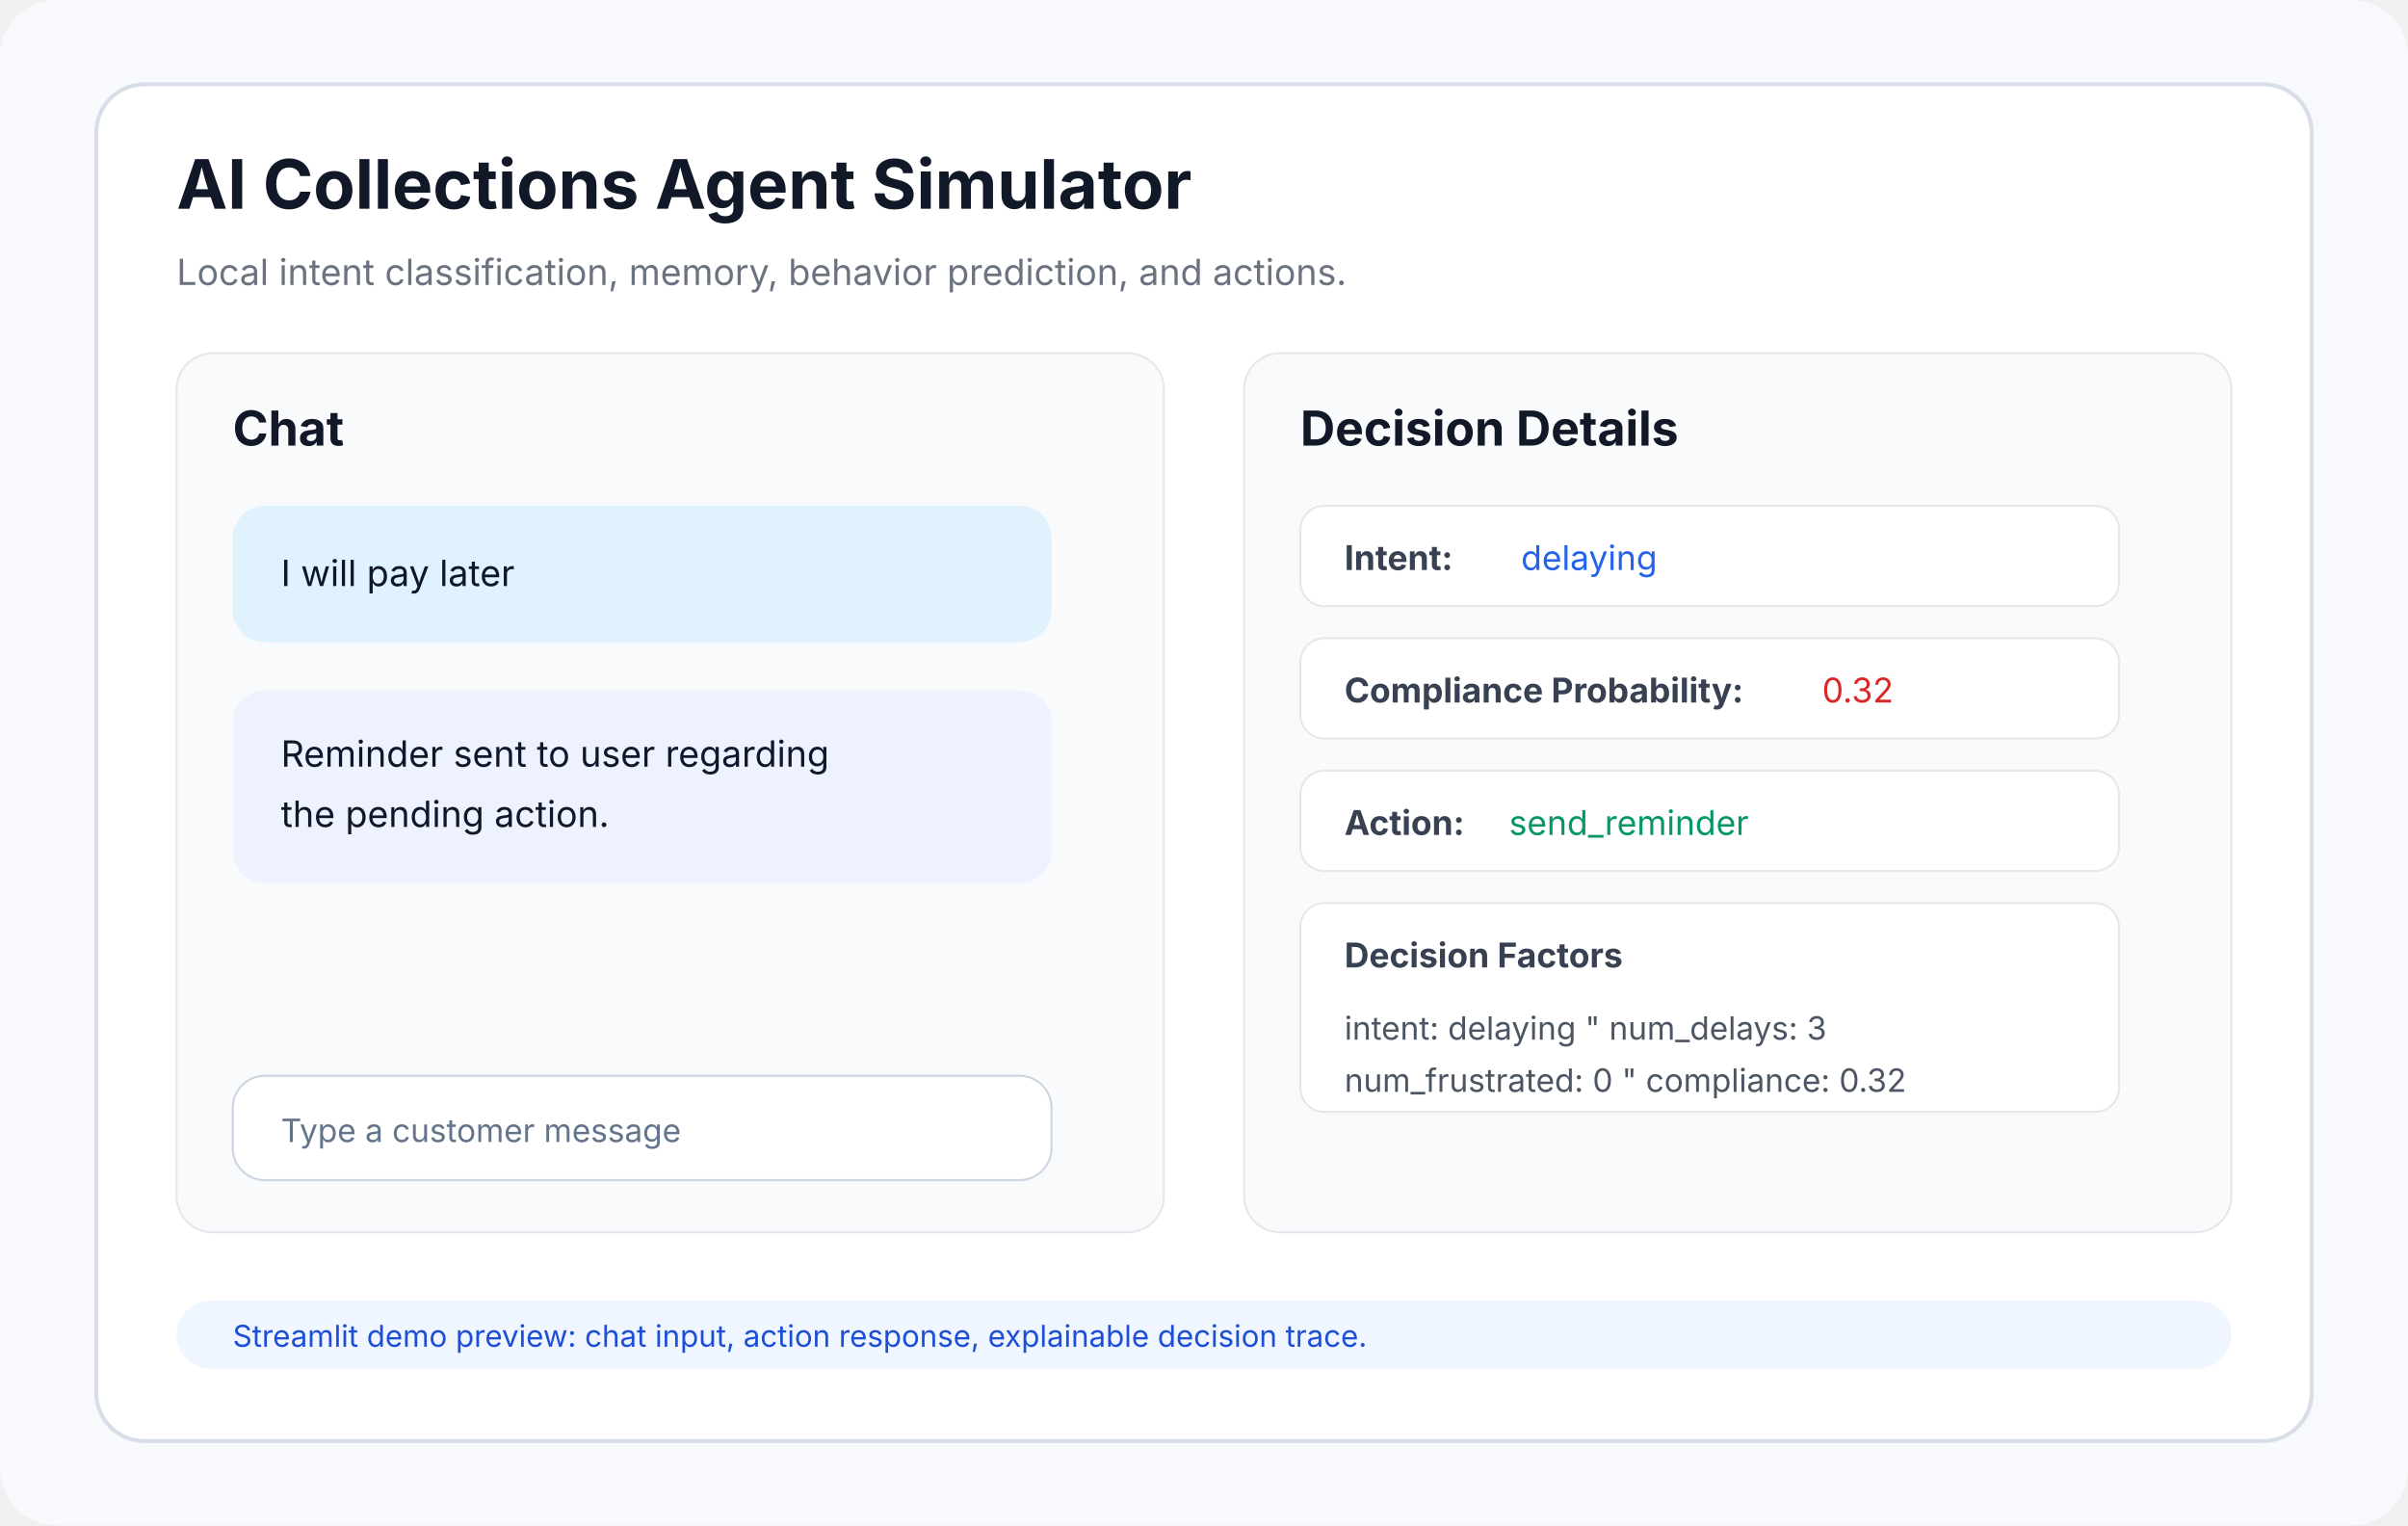
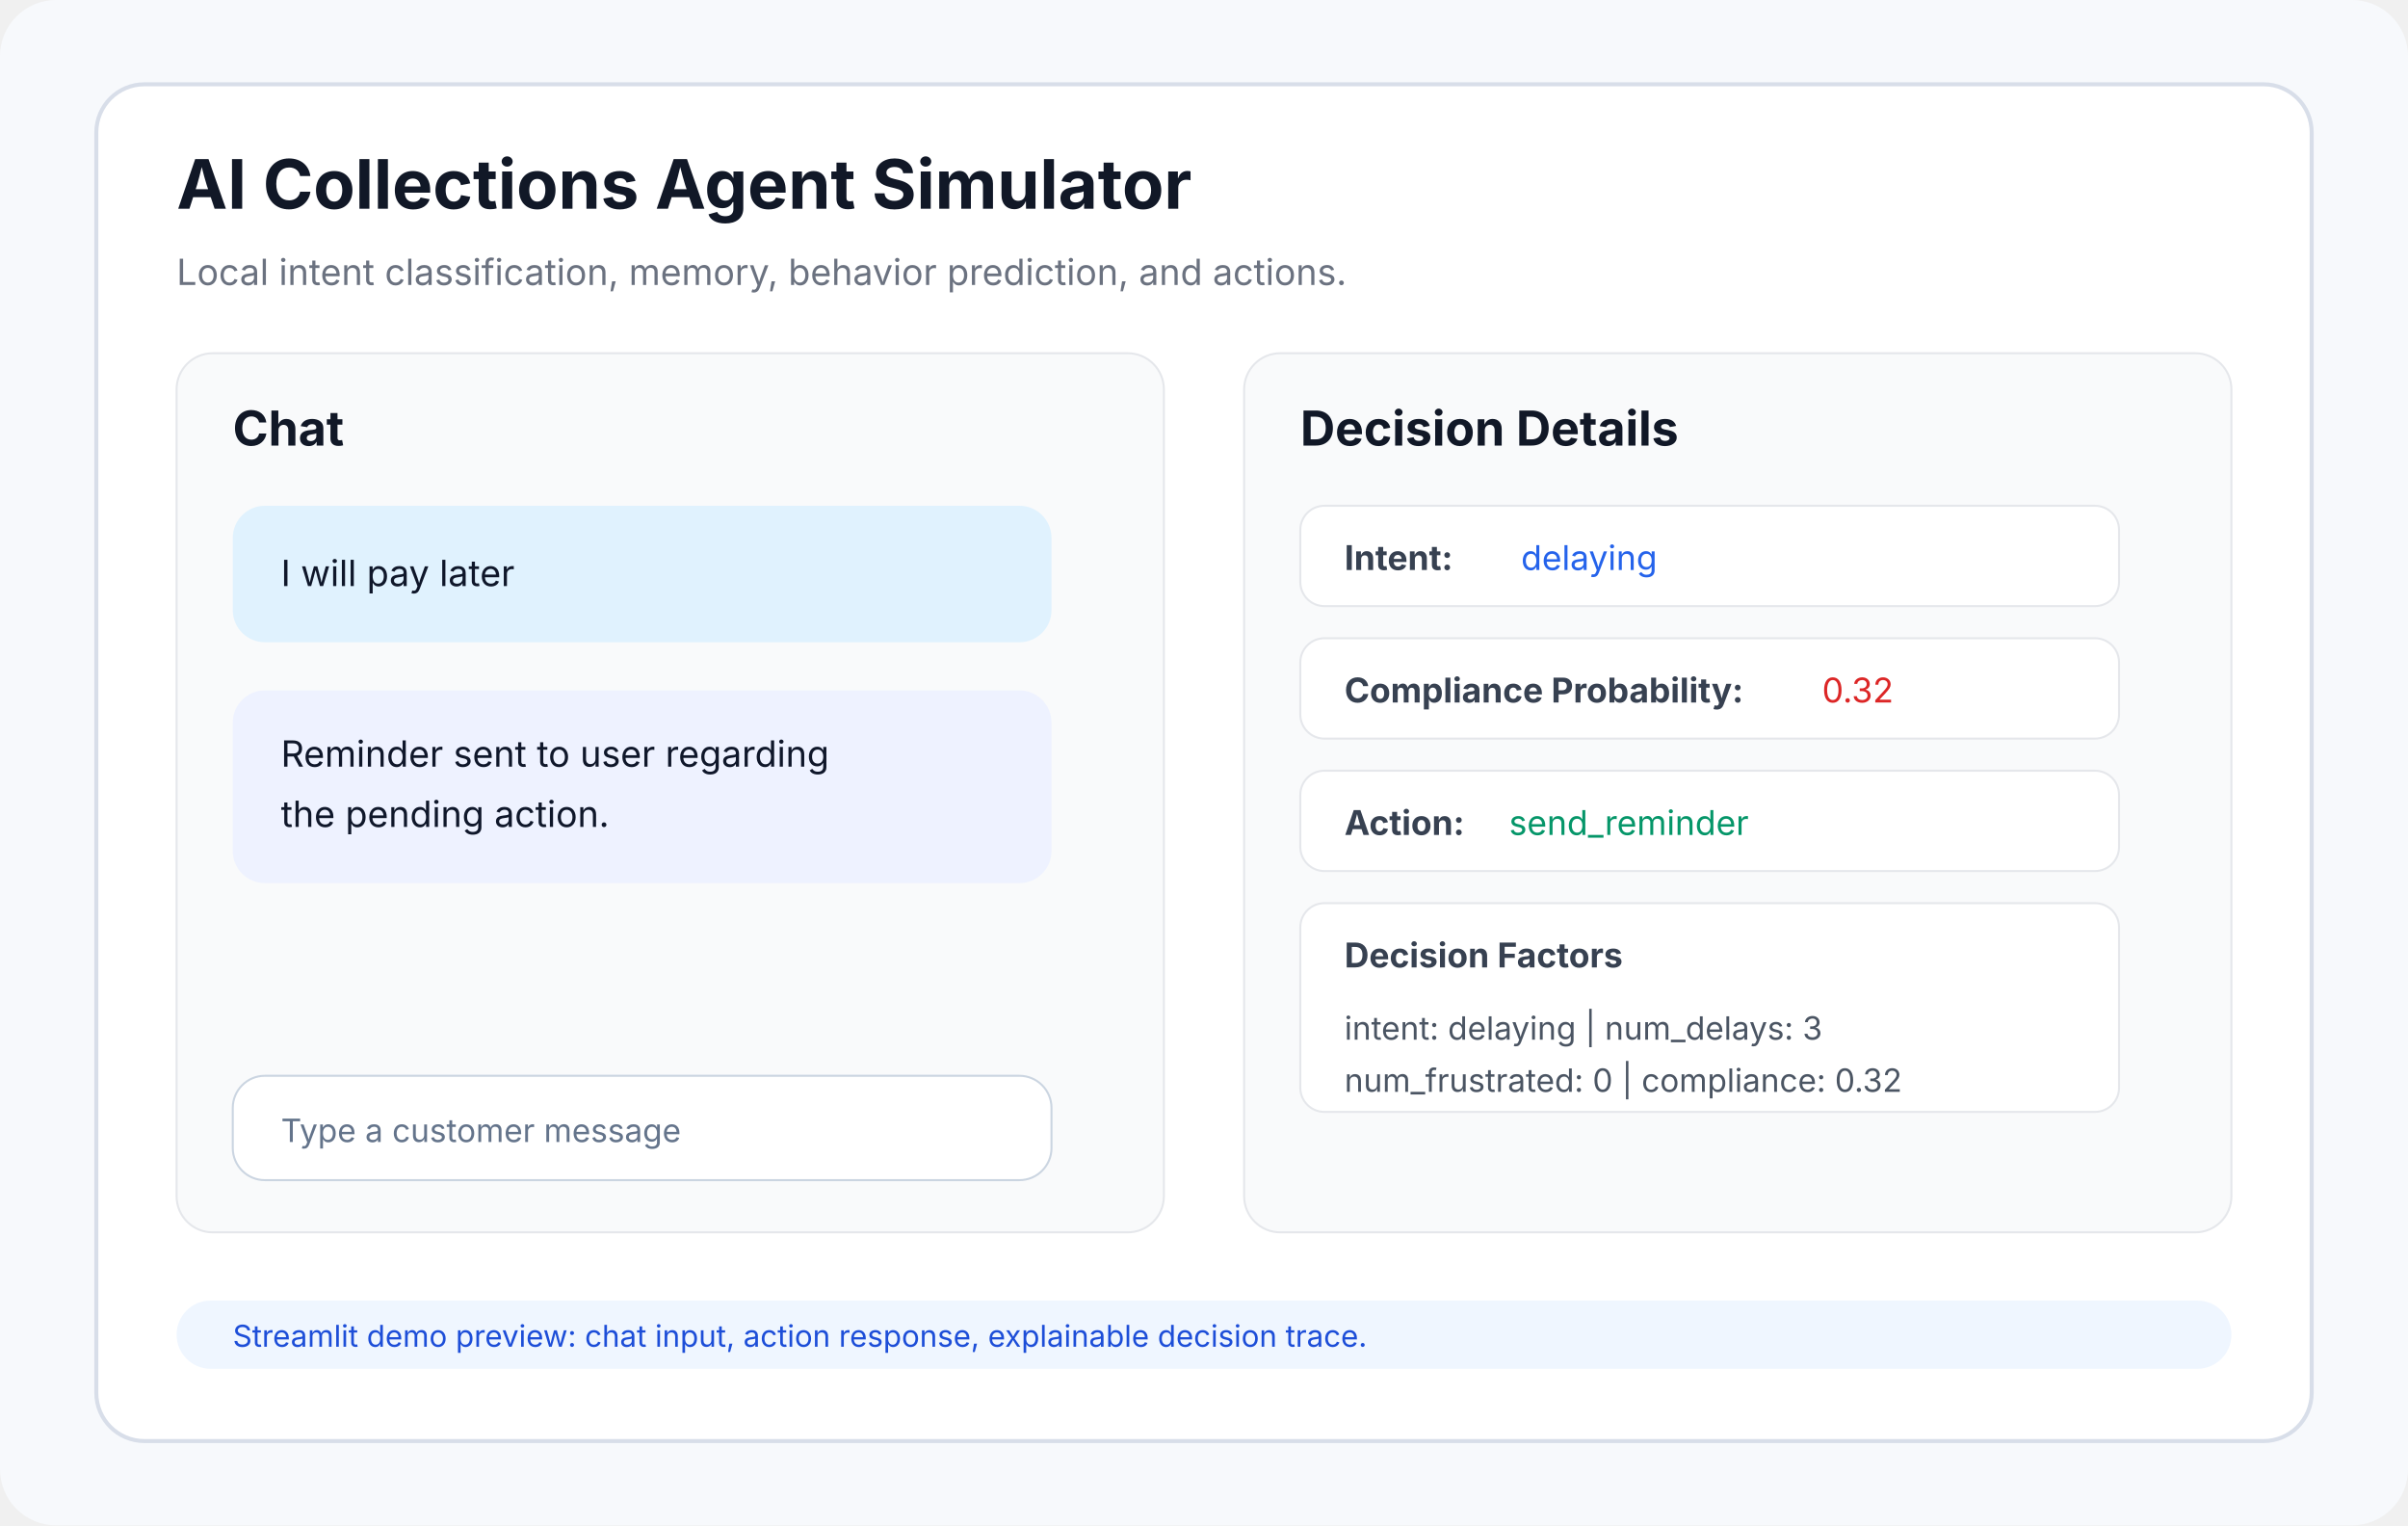
<svg xmlns="http://www.w3.org/2000/svg" width="1200" height="760" viewBox="0 0 1200 760" fill="none">
  <rect width="1200" height="760" rx="28" fill="#F7F9FC" />
  <rect x="48" y="42" width="1104" height="676" rx="24" fill="#FFFFFF" stroke="#D8DEE9" stroke-width="2" />
  <text x="88" y="104" fill="#111827" font-family="Inter, Segoe UI, Arial, sans-serif" font-size="34" font-weight="700">AI Collections Agent Simulator</text>
  <text x="88" y="142" fill="#6B7280" font-family="Inter, Segoe UI, Arial, sans-serif" font-size="18">Local intent classification, memory, behavior prediction, and actions.</text>
  <rect x="88" y="176" width="492" height="438" rx="18" fill="#F9FAFB" stroke="#E5E7EB" />
  <text x="116" y="222" fill="#111827" font-family="Inter, Segoe UI, Arial, sans-serif" font-size="24" font-weight="700">Chat</text>
  <rect x="116" y="252" width="408" height="68" rx="16" fill="#E0F2FE" />
  <text x="140" y="292" fill="#0F172A" font-family="Inter, Segoe UI, Arial, sans-serif" font-size="18">I will pay later</text>
  <rect x="116" y="344" width="408" height="96" rx="16" fill="#EEF2FF" />
  <text x="140" y="382" fill="#0F172A" font-family="Inter, Segoe UI, Arial, sans-serif" font-size="18">Reminder sent to user regarding</text>
  <text x="140" y="412" fill="#0F172A" font-family="Inter, Segoe UI, Arial, sans-serif" font-size="18">the pending action.</text>
  <rect x="116" y="536" width="408" height="52" rx="16" fill="#FFFFFF" stroke="#CBD5E1" />
  <text x="140" y="569" fill="#64748B" font-family="Inter, Segoe UI, Arial, sans-serif" font-size="16">Type a customer message</text>
  <rect x="620" y="176" width="492" height="438" rx="18" fill="#F9FAFB" stroke="#E5E7EB" />
  <text x="648" y="222" fill="#111827" font-family="Inter, Segoe UI, Arial, sans-serif" font-size="24" font-weight="700">Decision Details</text>
  <rect x="648" y="252" width="408" height="50" rx="12" fill="#FFFFFF" stroke="#E5E7EB" />
  <text x="670" y="284" fill="#374151" font-family="Inter, Segoe UI, Arial, sans-serif" font-size="17" font-weight="700">Intent:</text>
  <text x="758" y="284" fill="#2563EB" font-family="Inter, Segoe UI, Arial, sans-serif" font-size="17">delaying</text>
  <rect x="648" y="318" width="408" height="50" rx="12" fill="#FFFFFF" stroke="#E5E7EB" />
  <text x="670" y="350" fill="#374151" font-family="Inter, Segoe UI, Arial, sans-serif" font-size="17" font-weight="700">Compliance Probability:</text>
  <text x="908" y="350" fill="#DC2626" font-family="Inter, Segoe UI, Arial, sans-serif" font-size="17">0.32</text>
  <rect x="648" y="384" width="408" height="50" rx="12" fill="#FFFFFF" stroke="#E5E7EB" />
  <text x="670" y="416" fill="#374151" font-family="Inter, Segoe UI, Arial, sans-serif" font-size="17" font-weight="700">Action:</text>
  <text x="752" y="416" fill="#059669" font-family="Inter, Segoe UI, Arial, sans-serif" font-size="17">send_reminder</text>
  <rect x="648" y="450" width="408" height="104" rx="12" fill="#FFFFFF" stroke="#E5E7EB" />
  <text x="670" y="482" fill="#374151" font-family="Inter, Segoe UI, Arial, sans-serif" font-size="17" font-weight="700">Decision Factors</text>
-   <text x="670" y="518" fill="#4B5563" font-family="Inter, Segoe UI, Arial, sans-serif" font-size="16">intent: delaying  "  num_delays: 3</text>
-   <text x="670" y="544" fill="#4B5563" font-family="Inter, Segoe UI, Arial, sans-serif" font-size="16">num_frustrated: 0  "  compliance: 0.32</text>
+   <text x="670" y="518" fill="#4B5563" font-family="Inter, Segoe UI, Arial, sans-serif" font-size="16">intent: delaying | num_delays: 3</text>
+   <text x="670" y="544" fill="#4B5563" font-family="Inter, Segoe UI, Arial, sans-serif" font-size="16">num_frustrated: 0 | compliance: 0.32</text>
  <rect x="88" y="648" width="1024" height="34" rx="17" fill="#EFF6FF" />
  <text x="116" y="671" fill="#1D4ED8" font-family="Inter, Segoe UI, Arial, sans-serif" font-size="15">Streamlit demo preview: chat input, action response, explainable decision trace.</text>
</svg>
